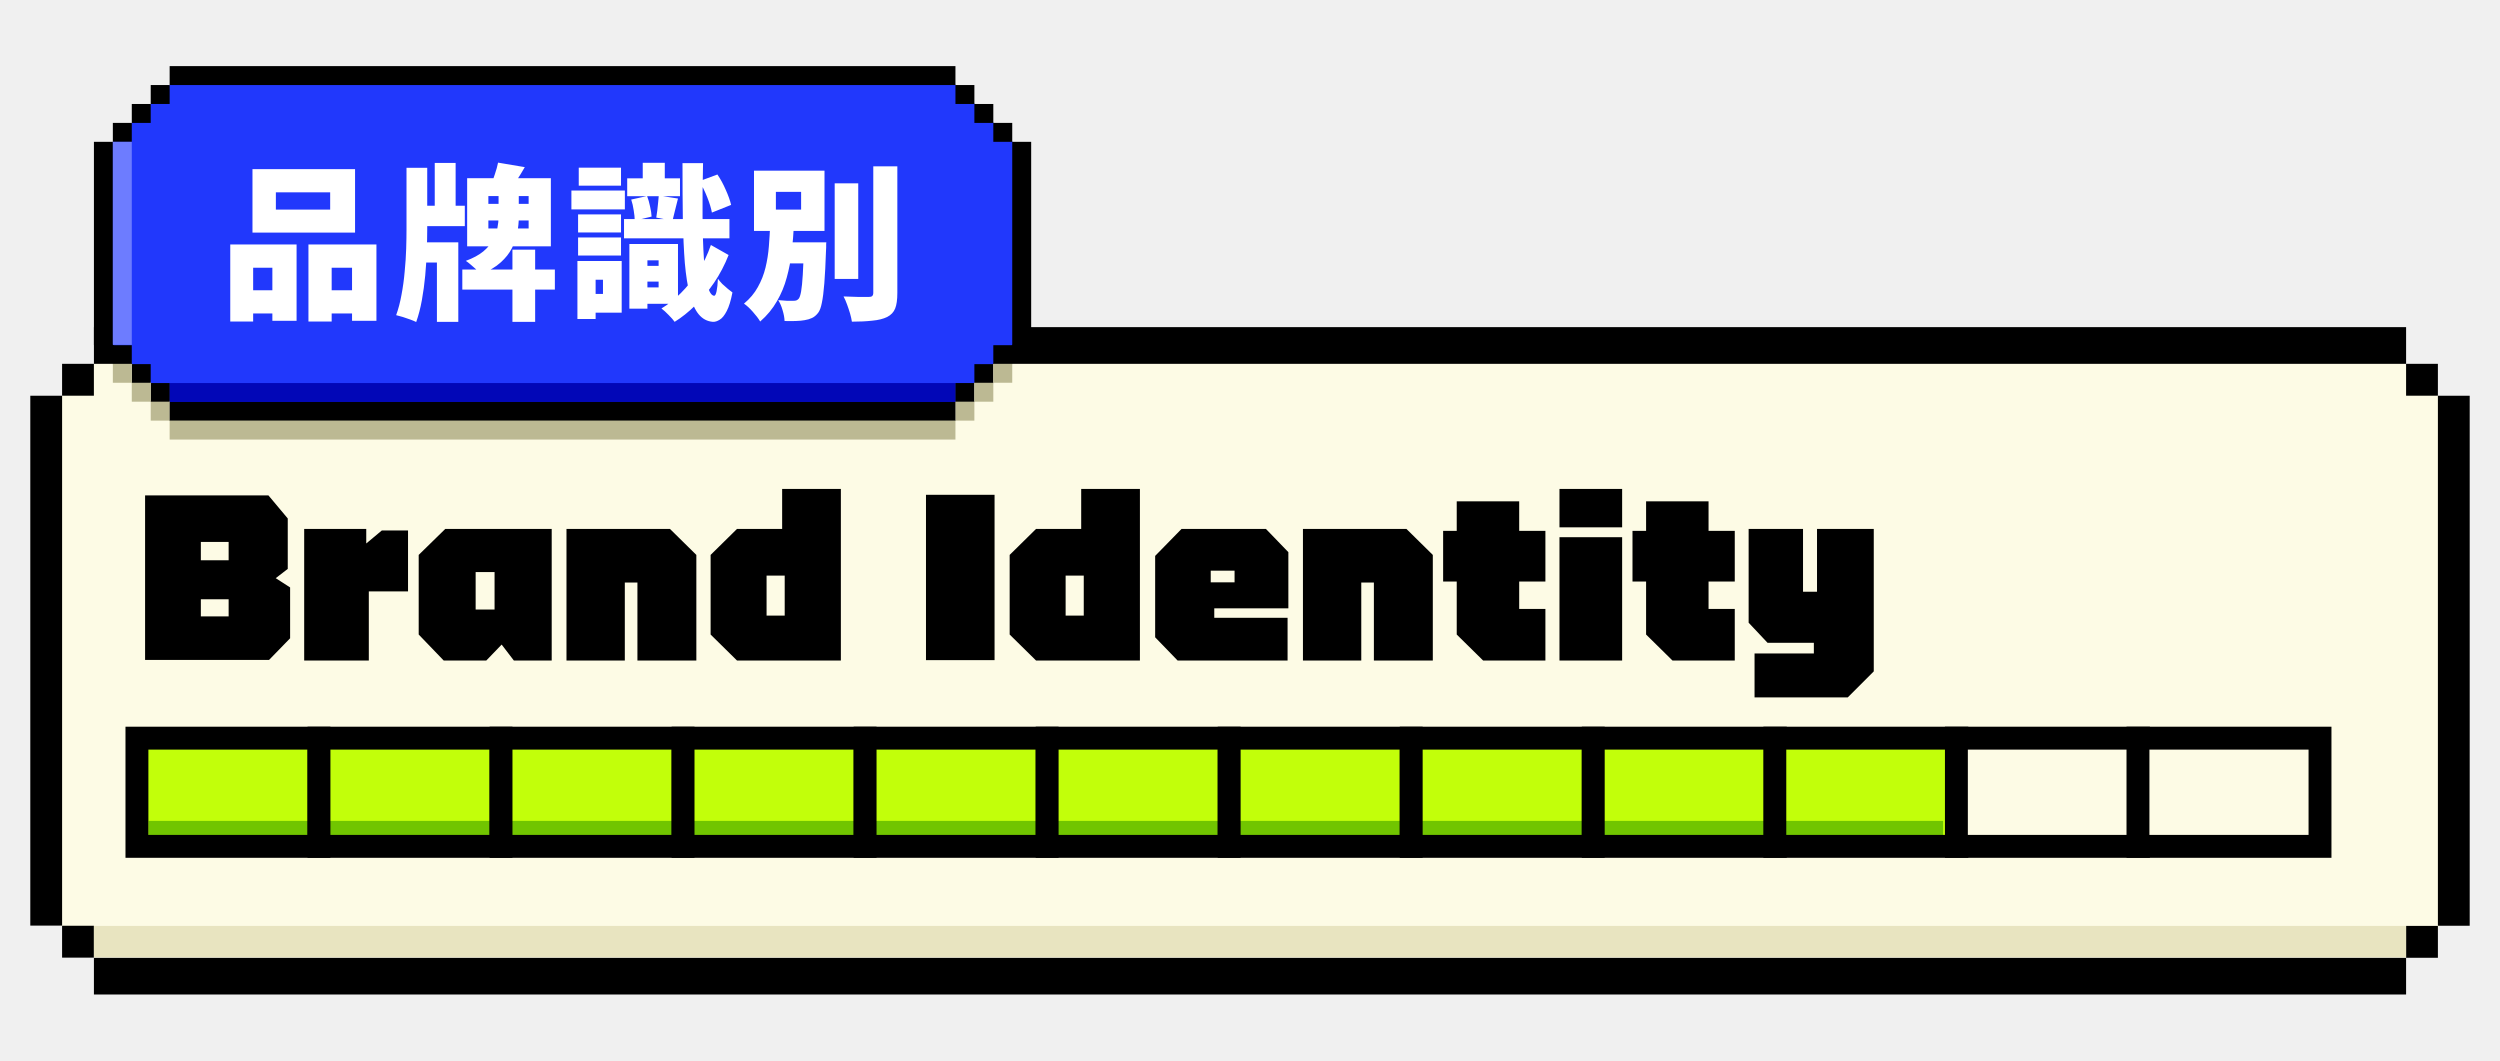
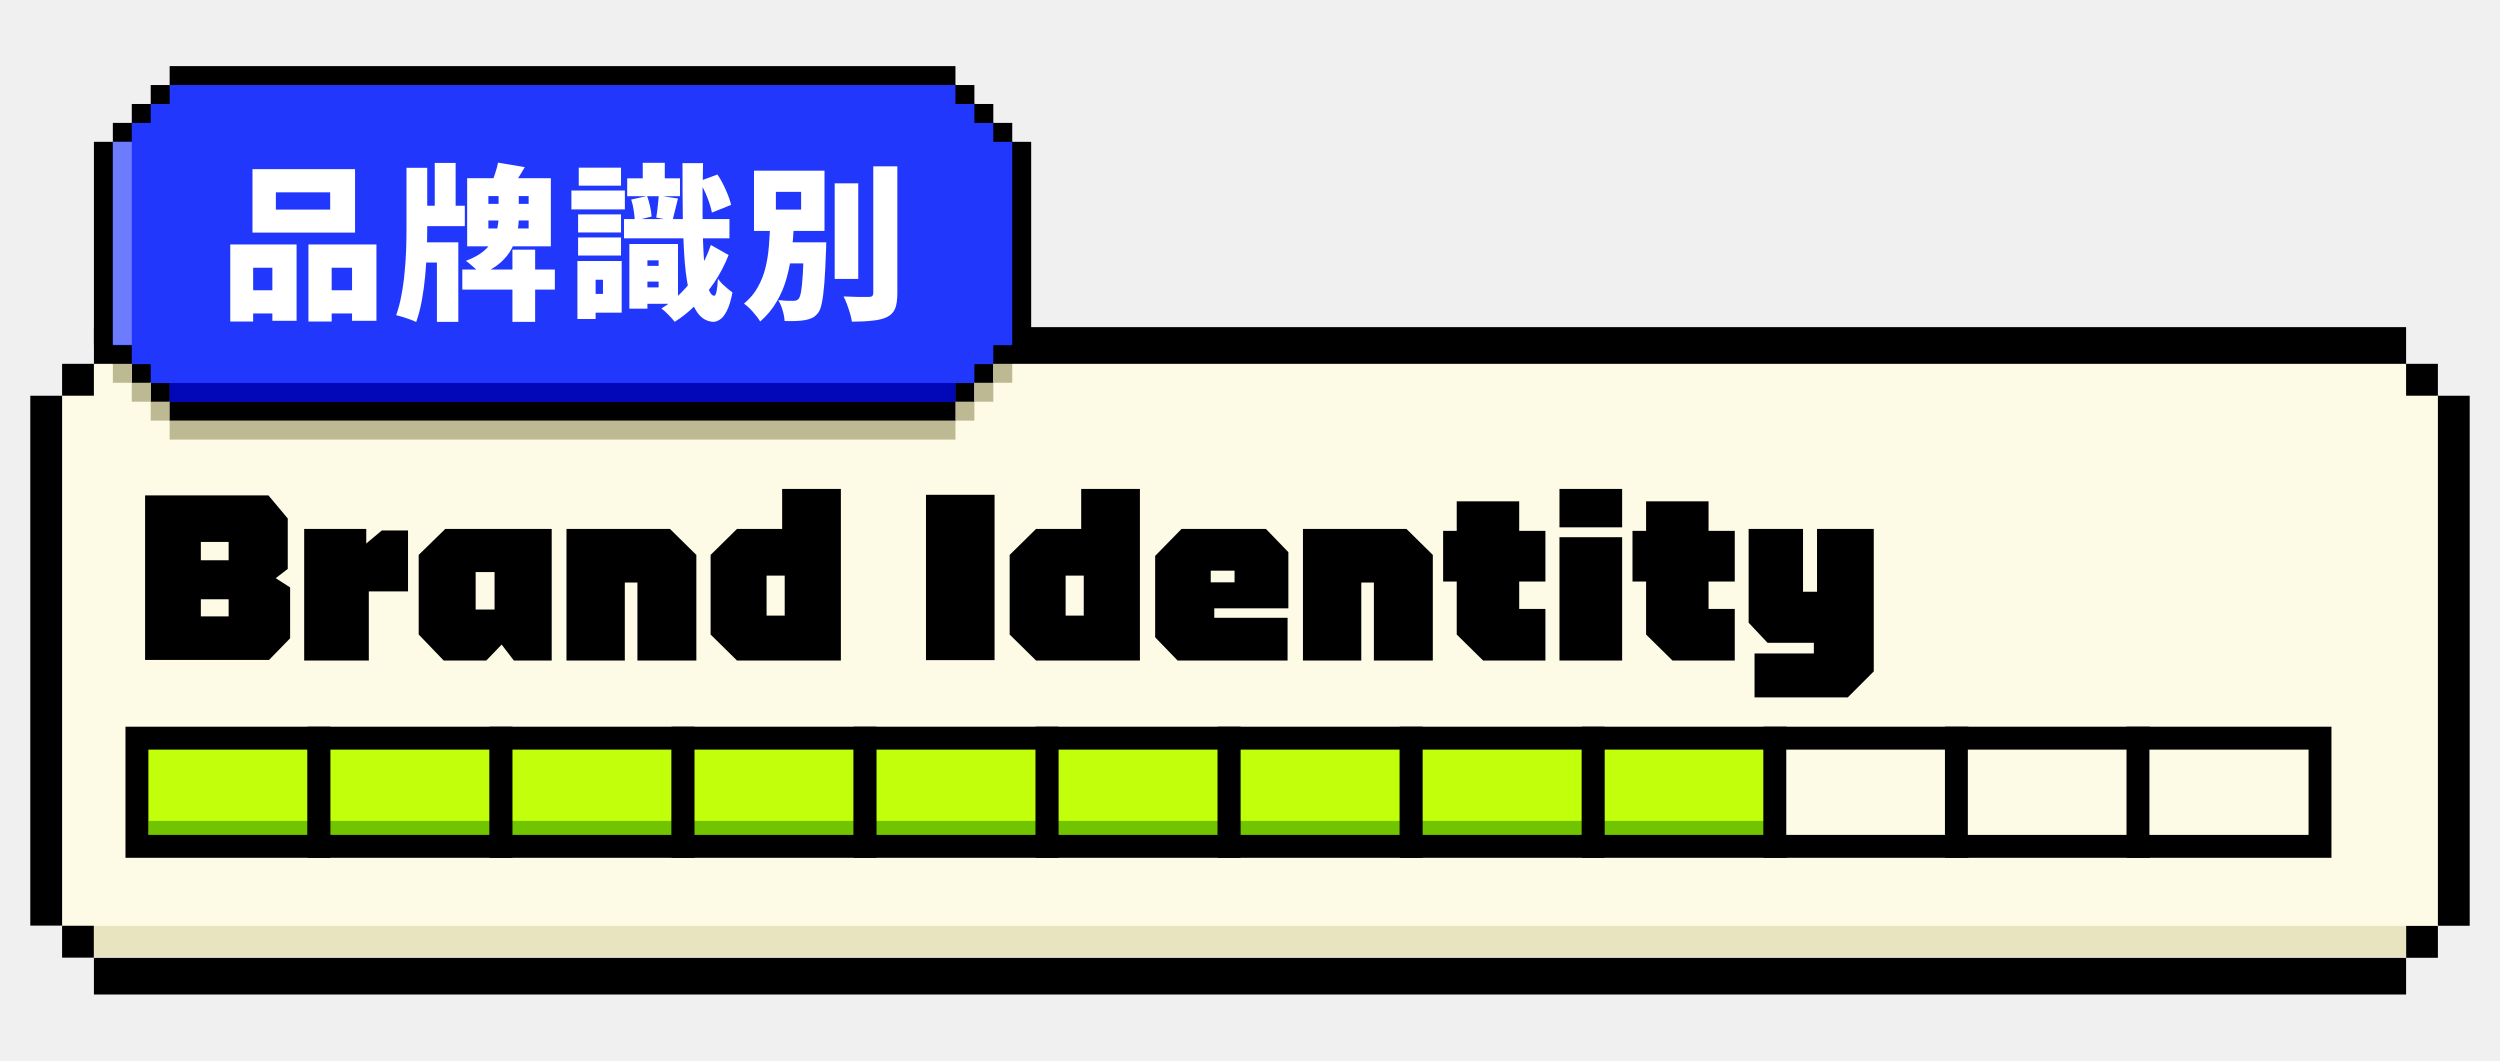
<svg xmlns="http://www.w3.org/2000/svg" width="330" height="140" viewBox="0 0 330 140" fill="none">
  <rect x="12.397" y="126.428" width="305.207" height="4.846" fill="black" />
  <path d="M6.973 66.198L7.642 52.843L12.018 48.157L17.163 46.339L315.418 45.893L318.933 49.546L322.452 52.896L322.399 120.463L321.409 124.235L13.381 126.172L6.721 121.255L6.973 66.198Z" fill="#FDFBE5" />
  <rect x="8.196" y="48.025" width="4.197" height="4.208" fill="black" />
  <rect x="8.196" y="122.2" width="4.197" height="4.208" fill="black" />
  <rect x="4" y="52.237" width="4.197" height="69.943" fill="black" />
  <rect x="12.398" y="43.182" width="305.207" height="4.844" fill="black" />
  <rect x="321.803" y="52.238" width="4.197" height="69.961" fill="black" />
  <rect x="317.604" y="48.025" width="4.197" height="4.208" fill="black" />
  <rect x="317.605" y="122.219" width="4.197" height="4.208" fill="black" />
  <rect x="12.397" y="122.221" width="305.207" height="4.167" fill="#E8E4C0" />
  <path d="M36.397 76.318L38.295 77.541V84.252L35.512 87.113H19.151L19.151 65.393H35.434L37.983 68.437V75.096L36.397 76.318ZM30.18 71.532H26.512V73.951H30.18V71.532ZM26.512 81.365H30.18V79.102H26.512V81.365ZM53.86 70.023V78.061H48.684V87.191H40.152V69.815H48.345V71.74L50.4 70.023H53.86ZM58.779 69.815H72.825V87.191H67.831L66.218 85.084L64.189 87.191H58.571L55.268 83.757V73.249L58.779 69.815ZM62.785 80.454H65.282V75.512H62.785V80.454ZM74.776 87.191V69.815H88.432L91.918 73.249V87.191H84.14V76.891H82.476V87.191H74.776ZM103.243 64.535H110.995V87.191H97.287L93.801 83.757V73.249L97.287 69.815H103.243V64.535ZM101.188 81.26H103.581V75.98H101.188V81.26ZM122.23 65.315L131.282 65.315V87.139H122.23V65.315ZM142.718 64.535H150.469V87.191L136.761 87.191L133.275 83.757V73.249L136.761 69.815H142.718V64.535ZM140.663 81.26L143.056 81.26V75.98H140.663V81.26ZM170.064 80.298H160.284V81.546H169.96V87.191H155.446L152.48 84.122V73.379L155.966 69.815H167.099L170.064 72.885V80.298ZM162.963 75.33H159.816V76.865H162.963V75.33ZM171.989 87.191V69.815H185.645L189.131 73.249V87.191H181.353V76.891H179.688V87.191H171.989ZM203.993 76.76H200.534V80.376H203.993V87.191H195.774L192.288 83.757V76.76H190.493V70.076H192.288V66.174H200.534V70.076H203.993V76.76ZM214.122 69.607H205.85V64.535H214.122V69.607ZM214.122 87.191H205.85V70.908H214.122V87.191ZM228.989 76.76H225.529V80.376H228.989V87.191H220.769L217.284 83.757V76.76H215.489V70.076H217.284V66.174H225.529V70.076H228.989V76.76ZM239.846 69.815H247.337V88.622L243.903 92.055H231.6V86.255H239.429V84.85H233.317L230.82 82.197V69.815H237.999V78.113H239.846V69.815Z" fill="black" />
  <rect x="18.076" y="97.436" width="24.029" height="14.283" fill="#C2FF0A" stroke-width="3.023" stroke="black" />
  <rect x="42.105" y="97.436" width="24.029" height="14.283" fill="#C2FF0A" stroke-width="3.023" stroke="black" />
  <rect x="66.134" y="97.436" width="24.029" height="14.283" fill="#C2FF0A" stroke-width="3.023" stroke="black" />
  <rect x="90.163" y="97.436" width="24.029" height="14.283" fill="#C2FF0A" stroke-width="3.023" stroke="black" />
  <rect x="114.192" y="97.436" width="24.029" height="14.283" fill="#C2FF0A" stroke-width="3.023" stroke="black" />
  <rect x="138.222" y="97.436" width="24.029" height="14.283" fill="#C2FF0A" stroke-width="3.023" stroke="black" />
  <rect x="162.25" y="97.436" width="24.029" height="14.283" fill="#C2FF0A" stroke-width="3.023" stroke="black" />
  <rect x="186.279" y="97.436" width="24.029" height="14.283" fill="#C2FF0A" stroke-width="3.023" stroke="black" />
  <rect x="210.309" y="97.436" width="24.029" height="14.283" fill="#C2FF0A" stroke-width="3.023" stroke="black" />
-   <rect x="234.277" y="97.436" width="24.029" height="14.283" fill="#C2FF0A" stroke-width="3.023" stroke="black" />
+   <path d="M234.277 97.436H258.306V111.718H234.277V97.436Z" fill="#FDFBE5" stroke-width="3.023" stroke="black" />
  <rect x="258.244" y="97.436" width="24.029" height="14.283" fill="#FDFBE5" stroke-width="3.023" stroke="black" />
  <rect x="282.212" y="97.436" width="24.029" height="14.283" fill="#FDFBE5" stroke-width="3.023" stroke="black" />
  <g style="mix-blend-mode:multiply">
-     <rect x="19.615" y="108.359" width="236.874" height="2.553" fill="#95C504" />
+     <rect x="19.615" y="108.359" width="214.662" height="2.553" fill="#95C504" />
  </g>
  <path d="M22.394 11.225L24.618 9.572L125.246 10.562L126.169 11.225L133.666 18.722L134.328 19.307L135.062 44.107L133.666 45.496L126.169 52.992L125.388 53.976L23.434 53.976L22.394 52.992L14.897 45.496L14.345 44.723L13.737 19.698L14.897 18.722L17.396 16.223L19.895 13.724L22.394 11.225Z" fill="#2138FC" />
  <rect x="133.616" y="18.721" width="2.499" height="26.965" fill="black" />
  <g style="mix-blend-mode:multiply">
    <rect x="22.394" y="50.563" width="103.726" height="2.499" fill="#0C1EB9" />
  </g>
  <rect x="14.896" y="16.222" width="2.499" height="2.499" fill="black" />
  <rect x="12.398" y="18.721" width="2.499" height="26.83" fill="black" />
  <rect x="17.396" y="13.726" width="2.499" height="2.499" fill="black" />
  <rect x="19.895" y="11.225" width="2.499" height="2.499" fill="black" />
  <rect x="19.894" y="50.563" width="2.499" height="2.499" fill="black" />
  <rect x="19.894" y="53.023" width="2.499" height="2.499" fill="#BCB993" />
  <rect x="17.395" y="48.063" width="2.499" height="2.499" fill="black" />
  <rect x="17.395" y="50.525" width="2.499" height="2.499" fill="#BCB993" />
  <rect x="14.896" y="45.568" width="2.499" height="2.499" fill="black" />
  <rect x="14.896" y="48.027" width="2.499" height="2.499" fill="#BCB993" />
  <rect x="126.119" y="50.562" width="2.499" height="2.499" fill="black" />
  <rect x="126.119" y="53.023" width="2.499" height="2.499" fill="#BCB993" />
  <rect x="128.618" y="48.066" width="2.499" height="2.499" fill="black" />
  <rect x="128.618" y="50.526" width="2.499" height="2.499" fill="#BCB993" />
  <rect x="131.117" y="45.565" width="2.499" height="2.499" fill="black" />
  <rect x="131.117" y="48.025" width="2.499" height="2.499" fill="#BCB993" />
  <rect x="126.12" y="11.225" width="2.499" height="2.499" fill="black" />
  <rect x="128.618" y="13.726" width="2.499" height="2.499" fill="black" />
  <rect x="131.117" y="16.222" width="2.499" height="2.499" fill="black" />
  <rect x="22.393" y="8.727" width="103.726" height="2.499" fill="black" />
  <rect x="22.393" y="53.062" width="103.726" height="2.499" fill="black" />
  <rect x="22.393" y="55.523" width="103.726" height="2.499" fill="#BCB993" />
  <rect x="14.897" y="18.721" width="2.499" height="26.796" fill="#6D7CFF" />
  <path d="M36.415 25.392V27.664H43.582V25.392H36.415ZM33.327 22.327H46.867V30.707H33.327V22.327ZM30.394 32.273H39.149V42.35H35.952V35.338H33.416V42.439H30.394V32.273ZM40.715 32.273H49.69V42.35H46.47V35.338H43.78V42.439H40.715V32.273ZM31.718 38.315H37.297V41.38H31.718V38.315ZM42.148 38.315H48.124V41.38H42.148V38.315ZM61.025 35.581H73.242V38.227H61.025V35.581ZM67.641 32.956H70.64V42.483H67.641V32.956ZM65.744 21.467L69.272 22.062C68.934 22.651 68.589 23.217 68.236 23.761C67.898 24.305 67.596 24.768 67.332 25.15L64.774 24.488C64.965 24.032 65.149 23.533 65.325 22.989C65.516 22.43 65.656 21.923 65.744 21.467ZM65.81 24.907L68.478 24.907V28.7C68.478 29.332 68.412 30.001 68.28 30.707C68.162 31.398 67.927 32.081 67.574 32.758C67.236 33.434 66.736 34.066 66.075 34.654C65.428 35.242 64.568 35.75 63.495 36.176C63.348 36.014 63.149 35.823 62.899 35.602C62.664 35.382 62.422 35.169 62.172 34.963C61.922 34.742 61.694 34.566 61.488 34.434C62.444 34.081 63.208 33.669 63.781 33.199C64.355 32.714 64.788 32.214 65.082 31.699C65.376 31.17 65.568 30.641 65.656 30.112C65.759 29.582 65.81 29.09 65.81 28.634V24.907ZM54.983 27.157H61.356V29.847H54.983V27.157ZM57.386 21.511L60.143 21.511V28.766H57.386V21.511ZM55.159 31.986H60.496V42.483H57.673V34.654H55.159V31.986ZM53.659 22.151H56.394V30.266C56.394 31.119 56.372 32.074 56.328 33.133C56.298 34.176 56.232 35.257 56.129 36.374C56.026 37.477 55.879 38.557 55.688 39.616C55.497 40.675 55.247 41.638 54.938 42.505C54.733 42.402 54.468 42.292 54.145 42.174C53.836 42.056 53.512 41.946 53.174 41.843C52.836 41.74 52.542 41.66 52.292 41.601C52.586 40.792 52.821 39.895 52.998 38.91C53.189 37.911 53.329 36.889 53.417 35.845C53.52 34.801 53.586 33.802 53.615 32.846C53.645 31.876 53.659 31.016 53.659 30.266V22.151ZM64.465 29.097V30.156L69.779 30.156V29.097L64.465 29.097ZM64.465 25.878V26.914L69.779 26.914V25.878L64.465 25.878ZM61.664 23.518H72.713V32.515H61.664V23.518ZM84.224 35.095H88.105V37.168H84.224V35.095ZM82.79 23.54H89.759V25.9H82.79V23.54ZM82.371 28.921L96.286 28.921V31.457L82.371 31.457V28.921ZM84.003 32.206H89.494V40.101H84.003V37.94H86.936V34.368H84.003V32.206ZM83.077 32.206H85.459V40.741H83.077V32.206ZM84.841 21.489H87.752V24.775H84.841V21.489ZM83.32 26.341L85.415 25.878C85.576 26.289 85.709 26.752 85.811 27.267C85.929 27.767 85.995 28.208 86.01 28.59L83.783 29.119C83.783 28.737 83.739 28.289 83.65 27.774C83.577 27.259 83.467 26.782 83.32 26.341ZM92.317 23.915L94.698 23.033C95.11 23.636 95.478 24.312 95.801 25.062C96.139 25.811 96.374 26.473 96.507 27.046L93.971 28.061C93.868 27.487 93.662 26.811 93.353 26.032C93.044 25.253 92.699 24.547 92.317 23.915ZM86.958 25.811L89.494 26.208C89.347 26.752 89.215 27.282 89.097 27.796C88.98 28.311 88.869 28.759 88.766 29.141L86.627 28.722C86.671 28.443 86.716 28.134 86.76 27.796C86.804 27.443 86.841 27.098 86.87 26.76C86.914 26.407 86.944 26.091 86.958 25.811ZM90.09 21.533H92.802C92.743 24.106 92.721 26.458 92.736 28.59C92.751 30.707 92.809 32.537 92.912 34.081C93.015 35.625 93.177 36.83 93.397 37.697C93.618 38.55 93.905 38.999 94.257 39.043C94.39 39.057 94.5 38.859 94.588 38.447C94.676 38.036 94.735 37.484 94.765 36.793C94.912 36.999 95.103 37.227 95.338 37.477C95.588 37.712 95.838 37.933 96.088 38.139C96.338 38.344 96.536 38.499 96.683 38.602C96.477 39.675 96.227 40.491 95.933 41.049C95.639 41.623 95.331 42.005 95.007 42.196C94.684 42.402 94.382 42.498 94.103 42.483C93.353 42.424 92.728 42.093 92.229 41.49C91.743 40.902 91.354 40.042 91.06 38.91C90.766 37.778 90.545 36.382 90.398 34.721C90.266 33.044 90.178 31.111 90.134 28.921C90.104 26.715 90.09 24.253 90.09 21.533ZM93.838 32.339L96.176 33.662C95.661 34.97 95.022 36.191 94.257 37.323C93.493 38.44 92.662 39.44 91.766 40.322C90.883 41.189 89.979 41.91 89.053 42.483C88.877 42.233 88.612 41.931 88.259 41.579C87.921 41.226 87.605 40.939 87.311 40.719C88.193 40.189 89.046 39.513 89.869 38.69C90.692 37.867 91.449 36.926 92.14 35.867C92.831 34.794 93.397 33.618 93.838 32.339ZM76.307 28.303H81.974V30.685H76.307V28.303ZM76.395 22.129H81.974V24.51H76.395V22.129ZM76.307 31.346H81.974V33.728H76.307V31.346ZM75.425 25.15H82.482V27.642H75.425V25.15ZM77.652 34.456H82.063V41.27H77.652V38.8H79.593V36.926H77.652V34.456ZM76.219 34.456H78.622V42.108H76.219V34.456ZM110.179 24.202H113.288V36.815H110.179V24.202ZM115.273 21.952H118.449V38.668C118.449 39.565 118.353 40.248 118.162 40.719C117.971 41.204 117.618 41.579 117.103 41.843C116.589 42.093 115.935 42.255 115.141 42.328C114.362 42.417 113.465 42.461 112.45 42.461C112.406 42.152 112.325 41.792 112.208 41.38C112.09 40.983 111.958 40.586 111.811 40.189C111.664 39.778 111.51 39.425 111.348 39.131C112.039 39.16 112.708 39.182 113.355 39.197C114.001 39.197 114.442 39.197 114.678 39.197C114.884 39.197 115.031 39.16 115.119 39.087C115.222 38.999 115.273 38.852 115.273 38.646V21.952ZM102.571 31.986H107.555V34.765L102.571 34.765V31.986ZM106.121 31.986H109.076C109.076 31.986 109.069 32.059 109.054 32.206C109.054 32.339 109.054 32.493 109.054 32.67C109.054 32.846 109.047 32.993 109.032 33.111C108.974 34.845 108.9 36.272 108.812 37.389C108.724 38.506 108.613 39.373 108.481 39.991C108.363 40.594 108.202 41.027 107.996 41.292C107.746 41.615 107.474 41.843 107.18 41.976C106.901 42.108 106.577 42.203 106.21 42.262C105.901 42.321 105.511 42.358 105.041 42.373C104.57 42.387 104.078 42.387 103.563 42.373C103.549 41.946 103.461 41.468 103.299 40.939C103.152 40.425 102.961 39.984 102.725 39.616C103.137 39.66 103.519 39.69 103.872 39.704C104.24 39.704 104.519 39.704 104.71 39.704C104.872 39.704 105.004 39.69 105.107 39.66C105.225 39.616 105.335 39.535 105.438 39.418C105.555 39.27 105.658 38.955 105.747 38.469C105.835 37.969 105.908 37.234 105.967 36.264C106.026 35.294 106.077 34.022 106.121 32.449V31.986ZM102.417 25.326V27.664H105.747V25.326H102.417ZM99.528 22.526H108.834V30.486H99.528V22.526ZM101.667 29.693H104.798C104.74 30.854 104.644 32.023 104.512 33.199C104.379 34.375 104.159 35.522 103.85 36.639C103.556 37.742 103.122 38.785 102.549 39.77C101.99 40.755 101.255 41.645 100.344 42.439C100.109 42.042 99.785 41.615 99.374 41.16C98.977 40.704 98.587 40.344 98.205 40.079C98.984 39.432 99.594 38.705 100.035 37.896C100.491 37.087 100.829 36.227 101.049 35.316C101.27 34.404 101.417 33.471 101.491 32.515C101.564 31.56 101.623 30.619 101.667 29.693Z" fill="white" />
</svg>
